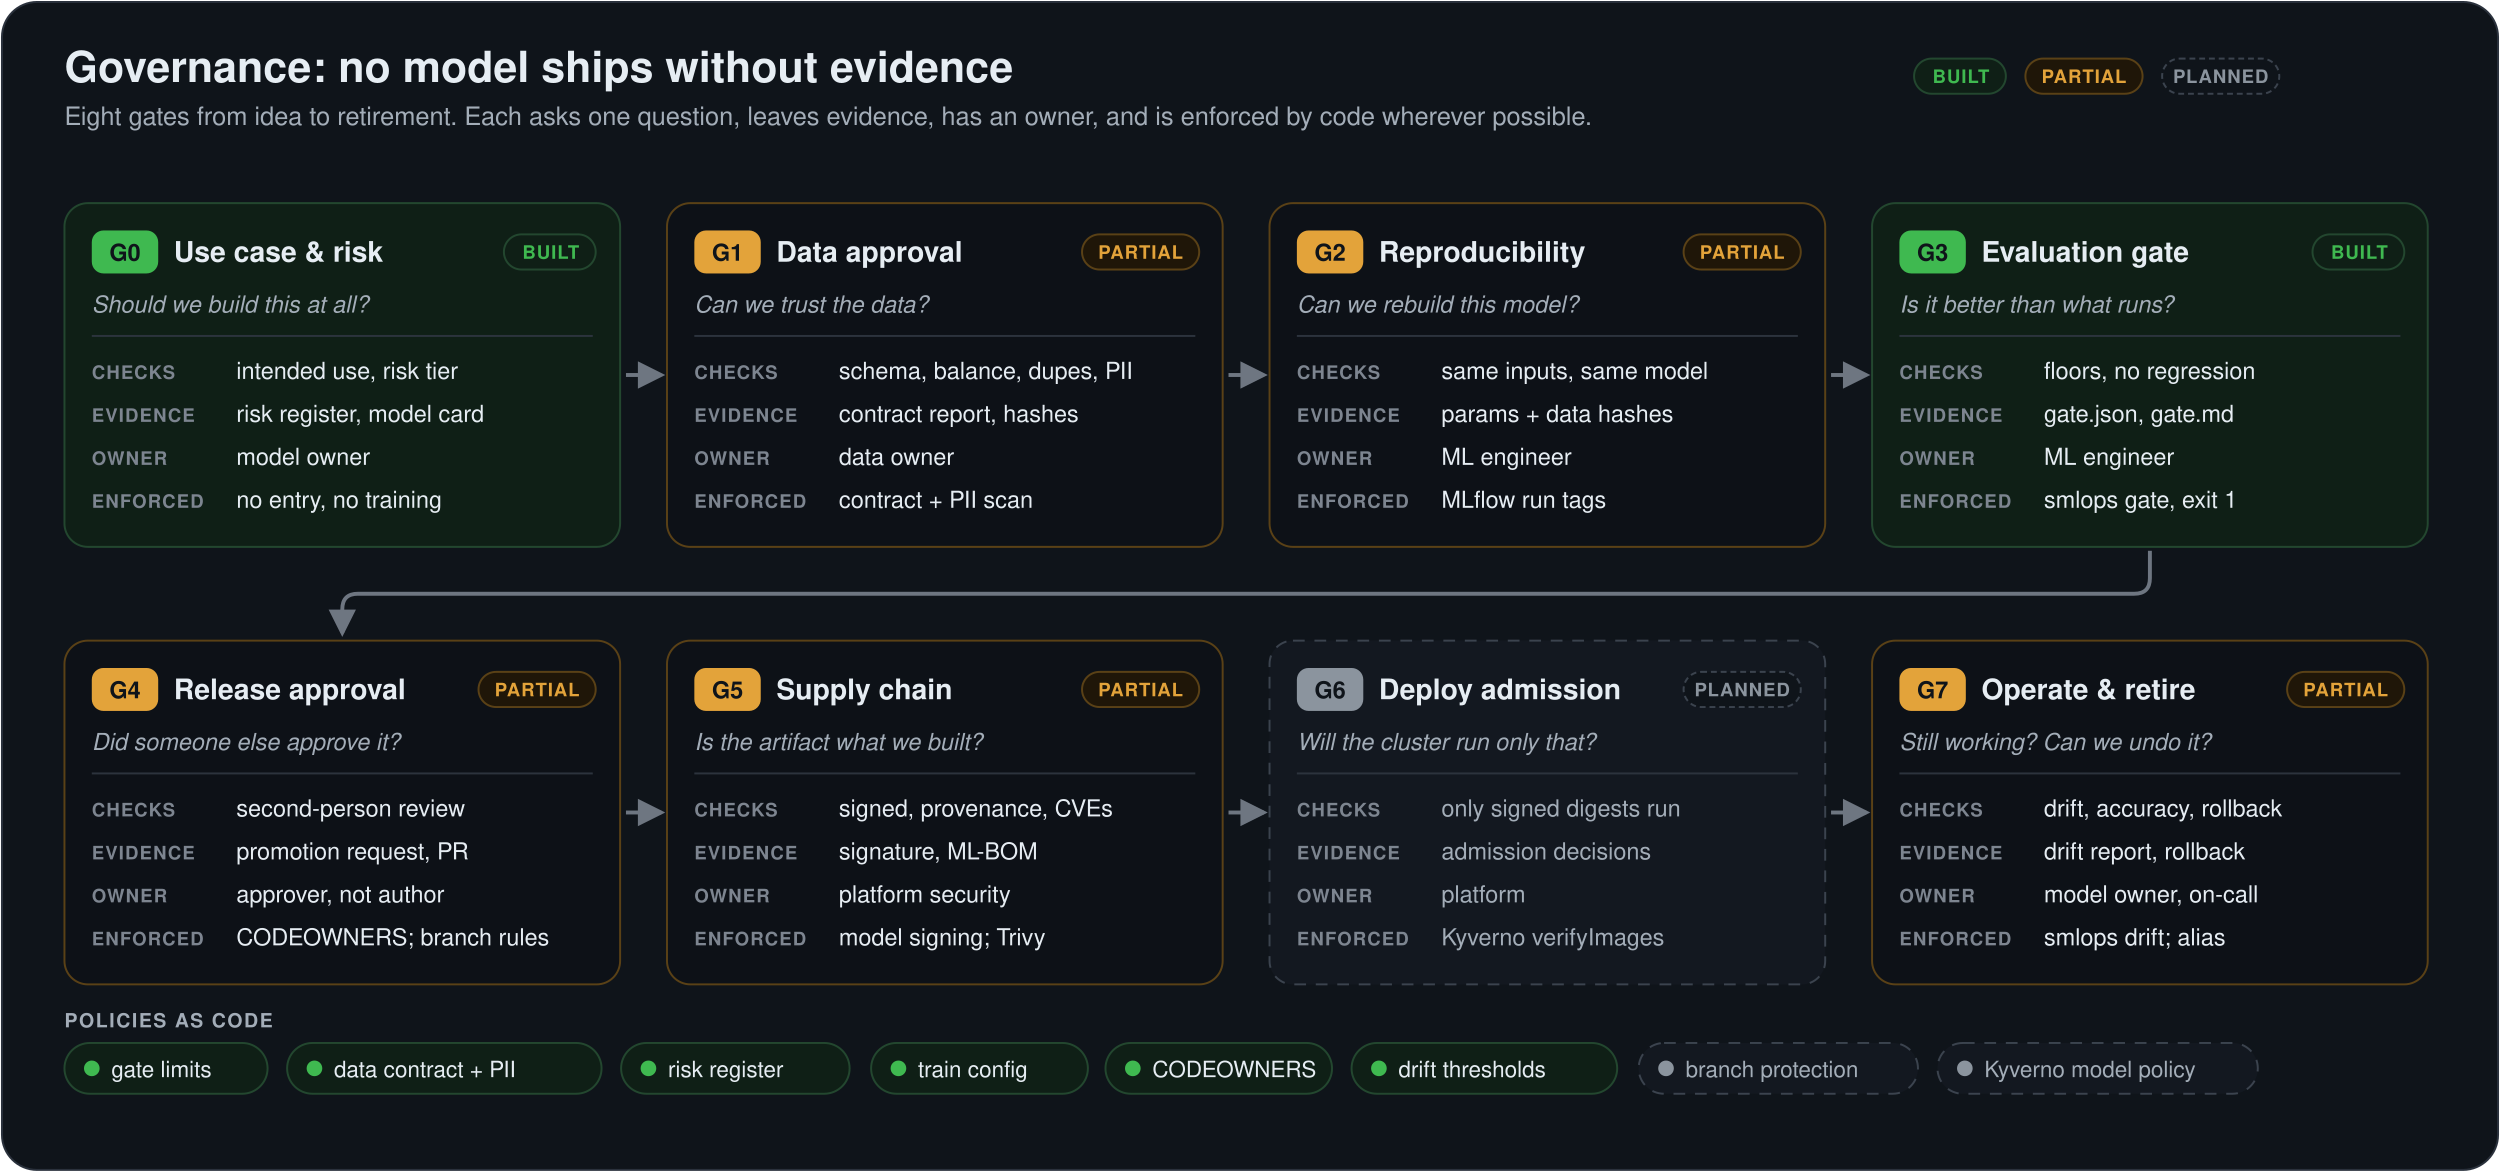
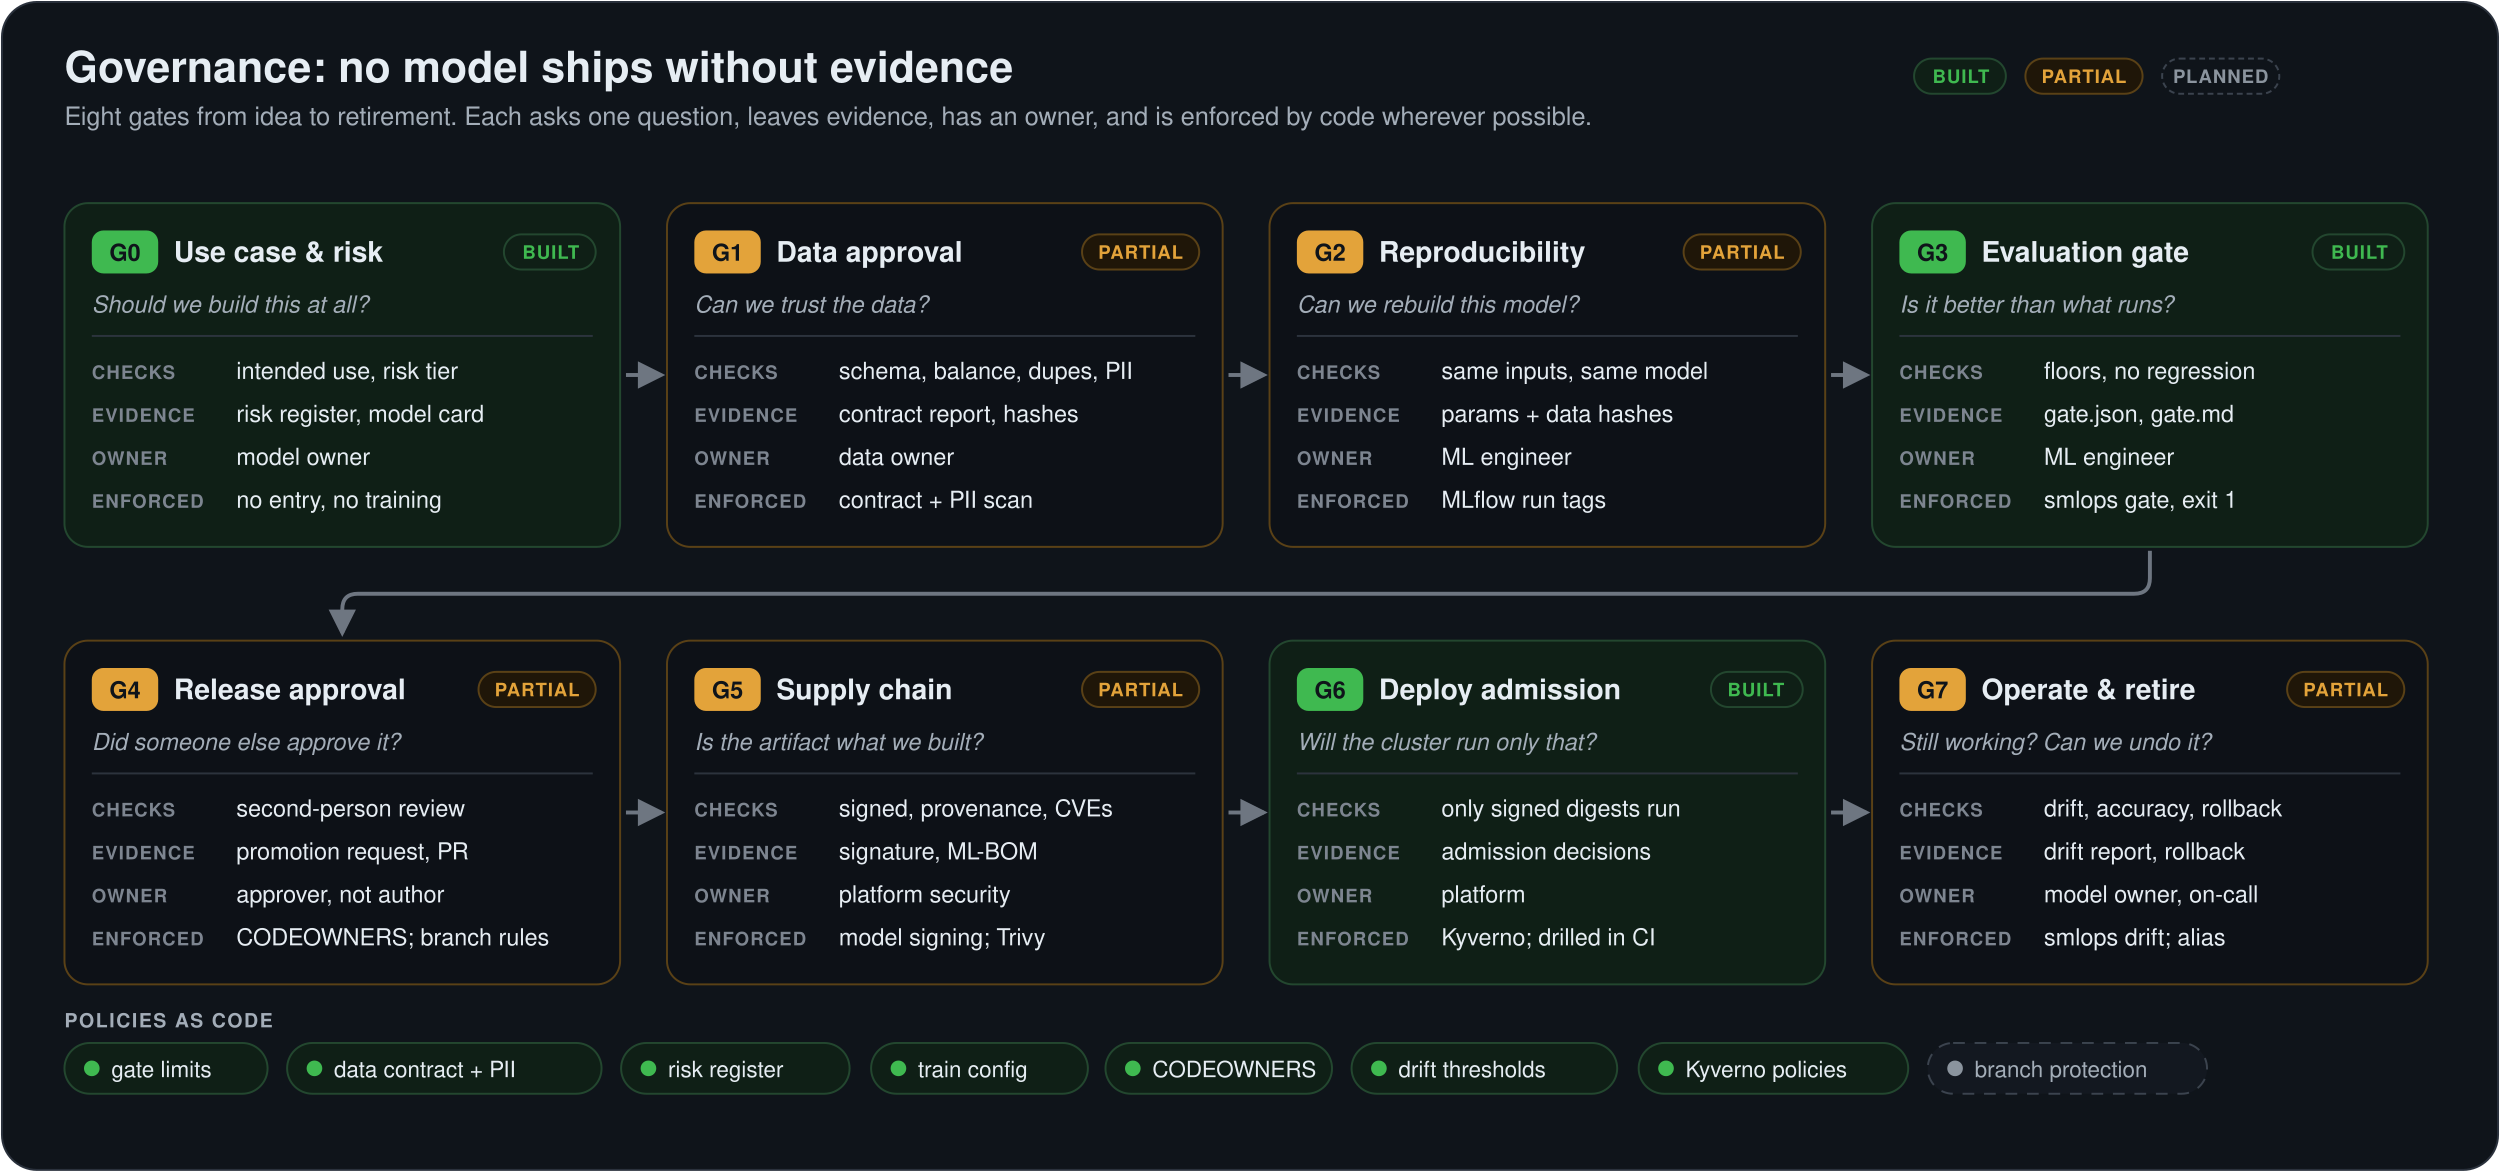
<svg xmlns="http://www.w3.org/2000/svg" width="1280" height="600" viewBox="0 0 1280 600" role="img" aria-labelledby="title desc" font-family="-apple-system, BlinkMacSystemFont, 'Segoe UI', Helvetica, Arial, sans-serif">
  <defs>
    <marker id="arrow" viewBox="0 0 10 10" refX="8.5" refY="5" markerWidth="7" markerHeight="7" orient="auto-start-reverse">
      <path d="M0 0 L10 5 L0 10 z" fill="#6e7681" />
    </marker>
  </defs>
  <rect x="1" y="1" width="1278" height="598" rx="18" fill="#0f141a" stroke="#2a313c" />
  <text x="33" y="42" font-size="22" font-weight="700" fill="#e6edf3" text-anchor="start">Governance: no model ships without evidence</text>
  <text x="33" y="64" font-size="13" font-weight="400" fill="#a3adb8" text-anchor="start">Eight gates from idea to retirement. Each asks one question, leaves evidence, has an owner, and is enforced by code wherever possible.</text>
  <rect x="980" y="30" width="47" height="18" rx="9" fill="#0f1f16" stroke="#23472f" />
  <text x="1004" y="42.5" font-size="9.5" font-weight="700" fill="#3fb950" text-anchor="middle" letter-spacing="0.5">BUILT</text>
  <rect x="1037" y="30" width="60" height="18" rx="9" fill="#1f1608" stroke="#5a4116" />
  <text x="1067" y="42.5" font-size="9.5" font-weight="700" fill="#e3a33a" text-anchor="middle" letter-spacing="0.5">PARTIAL</text>
  <rect x="1107" y="30" width="60" height="18" rx="9" fill="#0f141a" stroke="#3b434e" stroke-dasharray="3 2" />
  <text x="1137" y="42.5" font-size="9.5" font-weight="700" fill="#8b949e" text-anchor="middle" letter-spacing="0.5">PLANNED</text>
  <rect x="33" y="104" width="284.5" height="176" rx="12" fill="#0f1f16" stroke="#23472f" />
  <rect x="47" y="118" width="34" height="22" rx="6" fill="#3fb950" />
  <text x="64" y="133.5" font-size="12" font-weight="700" fill="#0f141a" text-anchor="middle">G0</text>
  <text x="89" y="134" font-size="14.5" font-weight="700" fill="#e6edf3" text-anchor="start">Use case &amp; risk</text>
  <rect x="258" y="120" width="47" height="18" rx="9" fill="#0f1f16" stroke="#23472f" />
  <text x="282" y="132.5" font-size="9.5" font-weight="700" fill="#3fb950" text-anchor="middle" letter-spacing="0.5">BUILT</text>
  <text x="47" y="160" font-size="12" font-weight="500" fill="#a3adb8" text-anchor="start" font-style="italic">Should we build this at all?</text>
  <line x1="47" y1="172" x2="303.5" y2="172" stroke="#2c333d" />
  <text x="47" y="194" font-size="9.5" font-weight="700" fill="#7d8590" text-anchor="start" letter-spacing="0.6">CHECKS</text>
  <text x="121" y="194" font-size="12" font-weight="500" fill="#e6edf3" text-anchor="start">intended use, risk tier</text>
  <text x="47" y="216" font-size="9.5" font-weight="700" fill="#7d8590" text-anchor="start" letter-spacing="0.6">EVIDENCE</text>
  <text x="121" y="216" font-size="12" font-weight="500" fill="#e6edf3" text-anchor="start">risk register, model card</text>
  <text x="47" y="238" font-size="9.5" font-weight="700" fill="#7d8590" text-anchor="start" letter-spacing="0.6">OWNER</text>
  <text x="121" y="238" font-size="12" font-weight="500" fill="#e6edf3" text-anchor="start">model owner</text>
  <text x="47" y="260" font-size="9.5" font-weight="700" fill="#7d8590" text-anchor="start" letter-spacing="0.6">ENFORCED</text>
  <text x="121" y="260" font-size="12" font-weight="500" fill="#e6edf3" text-anchor="start">no entry, no training</text>
  <rect x="341.5" y="104" width="284.5" height="176" rx="12" fill="#0d1117" stroke="#5a4116" />
  <rect x="355.5" y="118" width="34" height="22" rx="6" fill="#e3a33a" />
  <text x="372.5" y="133.5" font-size="12" font-weight="700" fill="#0f141a" text-anchor="middle">G1</text>
  <text x="397.5" y="134" font-size="14.5" font-weight="700" fill="#e6edf3" text-anchor="start">Data approval</text>
  <rect x="554" y="120" width="60" height="18" rx="9" fill="#1f1608" stroke="#5a4116" />
  <text x="584" y="132.5" font-size="9.5" font-weight="700" fill="#e3a33a" text-anchor="middle" letter-spacing="0.5">PARTIAL</text>
  <text x="355.5" y="160" font-size="12" font-weight="500" fill="#a3adb8" text-anchor="start" font-style="italic">Can we trust the data?</text>
  <line x1="355.5" y1="172" x2="612" y2="172" stroke="#2c333d" />
  <text x="355.5" y="194" font-size="9.5" font-weight="700" fill="#7d8590" text-anchor="start" letter-spacing="0.6">CHECKS</text>
  <text x="429.5" y="194" font-size="12" font-weight="500" fill="#e6edf3" text-anchor="start">schema, balance, dupes, PII</text>
  <text x="355.5" y="216" font-size="9.5" font-weight="700" fill="#7d8590" text-anchor="start" letter-spacing="0.6">EVIDENCE</text>
  <text x="429.5" y="216" font-size="12" font-weight="500" fill="#e6edf3" text-anchor="start">contract report, hashes</text>
  <text x="355.5" y="238" font-size="9.5" font-weight="700" fill="#7d8590" text-anchor="start" letter-spacing="0.6">OWNER</text>
  <text x="429.5" y="238" font-size="12" font-weight="500" fill="#e6edf3" text-anchor="start">data owner</text>
  <text x="355.5" y="260" font-size="9.5" font-weight="700" fill="#7d8590" text-anchor="start" letter-spacing="0.6">ENFORCED</text>
  <text x="429.5" y="260" font-size="12" font-weight="500" fill="#e6edf3" text-anchor="start">contract + PII scan</text>
  <rect x="650" y="104" width="284.5" height="176" rx="12" fill="#0d1117" stroke="#5a4116" />
  <rect x="664" y="118" width="34" height="22" rx="6" fill="#e3a33a" />
  <text x="681" y="133.5" font-size="12" font-weight="700" fill="#0f141a" text-anchor="middle">G2</text>
  <text x="706" y="134" font-size="14.5" font-weight="700" fill="#e6edf3" text-anchor="start">Reproducibility</text>
  <rect x="862" y="120" width="60" height="18" rx="9" fill="#1f1608" stroke="#5a4116" />
  <text x="892" y="132.5" font-size="9.5" font-weight="700" fill="#e3a33a" text-anchor="middle" letter-spacing="0.5">PARTIAL</text>
  <text x="664" y="160" font-size="12" font-weight="500" fill="#a3adb8" text-anchor="start" font-style="italic">Can we rebuild this model?</text>
  <line x1="664" y1="172" x2="920.5" y2="172" stroke="#2c333d" />
  <text x="664" y="194" font-size="9.5" font-weight="700" fill="#7d8590" text-anchor="start" letter-spacing="0.6">CHECKS</text>
  <text x="738" y="194" font-size="12" font-weight="500" fill="#e6edf3" text-anchor="start">same inputs, same model</text>
  <text x="664" y="216" font-size="9.5" font-weight="700" fill="#7d8590" text-anchor="start" letter-spacing="0.6">EVIDENCE</text>
  <text x="738" y="216" font-size="12" font-weight="500" fill="#e6edf3" text-anchor="start">params + data hashes</text>
  <text x="664" y="238" font-size="9.5" font-weight="700" fill="#7d8590" text-anchor="start" letter-spacing="0.6">OWNER</text>
  <text x="738" y="238" font-size="12" font-weight="500" fill="#e6edf3" text-anchor="start">ML engineer</text>
  <text x="664" y="260" font-size="9.5" font-weight="700" fill="#7d8590" text-anchor="start" letter-spacing="0.6">ENFORCED</text>
  <text x="738" y="260" font-size="12" font-weight="500" fill="#e6edf3" text-anchor="start">MLflow run tags</text>
  <rect x="958.5" y="104" width="284.5" height="176" rx="12" fill="#0f1f16" stroke="#23472f" />
  <rect x="972.5" y="118" width="34" height="22" rx="6" fill="#3fb950" />
  <text x="989.5" y="133.5" font-size="12" font-weight="700" fill="#0f141a" text-anchor="middle">G3</text>
  <text x="1014.5" y="134" font-size="14.5" font-weight="700" fill="#e6edf3" text-anchor="start">Evaluation gate</text>
  <rect x="1184" y="120" width="47" height="18" rx="9" fill="#0f1f16" stroke="#23472f" />
  <text x="1208" y="132.5" font-size="9.5" font-weight="700" fill="#3fb950" text-anchor="middle" letter-spacing="0.5">BUILT</text>
  <text x="972.5" y="160" font-size="12" font-weight="500" fill="#a3adb8" text-anchor="start" font-style="italic">Is it better than what runs?</text>
  <line x1="972.5" y1="172" x2="1229" y2="172" stroke="#2c333d" />
  <text x="972.5" y="194" font-size="9.5" font-weight="700" fill="#7d8590" text-anchor="start" letter-spacing="0.6">CHECKS</text>
  <text x="1046.5" y="194" font-size="12" font-weight="500" fill="#e6edf3" text-anchor="start">floors, no regression</text>
  <text x="972.5" y="216" font-size="9.5" font-weight="700" fill="#7d8590" text-anchor="start" letter-spacing="0.6">EVIDENCE</text>
  <text x="1046.5" y="216" font-size="12" font-weight="500" fill="#e6edf3" text-anchor="start">gate.json, gate.md</text>
  <text x="972.5" y="238" font-size="9.5" font-weight="700" fill="#7d8590" text-anchor="start" letter-spacing="0.6">OWNER</text>
  <text x="1046.5" y="238" font-size="12" font-weight="500" fill="#e6edf3" text-anchor="start">ML engineer</text>
  <text x="972.5" y="260" font-size="9.5" font-weight="700" fill="#7d8590" text-anchor="start" letter-spacing="0.6">ENFORCED</text>
  <text x="1046.5" y="260" font-size="12" font-weight="500" fill="#e6edf3" text-anchor="start">smlops gate, exit 1</text>
  <rect x="33" y="328" width="284.5" height="176" rx="12" fill="#0d1117" stroke="#5a4116" />
  <rect x="47" y="342" width="34" height="22" rx="6" fill="#e3a33a" />
  <text x="64" y="357.5" font-size="12" font-weight="700" fill="#0f141a" text-anchor="middle">G4</text>
  <text x="89" y="358" font-size="14.5" font-weight="700" fill="#e6edf3" text-anchor="start">Release approval</text>
  <rect x="245" y="344" width="60" height="18" rx="9" fill="#1f1608" stroke="#5a4116" />
  <text x="275" y="356.5" font-size="9.5" font-weight="700" fill="#e3a33a" text-anchor="middle" letter-spacing="0.5">PARTIAL</text>
  <text x="47" y="384" font-size="12" font-weight="500" fill="#a3adb8" text-anchor="start" font-style="italic">Did someone else approve it?</text>
  <line x1="47" y1="396" x2="303.5" y2="396" stroke="#2c333d" />
  <text x="47" y="418" font-size="9.5" font-weight="700" fill="#7d8590" text-anchor="start" letter-spacing="0.6">CHECKS</text>
  <text x="121" y="418" font-size="12" font-weight="500" fill="#e6edf3" text-anchor="start">second-person review</text>
  <text x="47" y="440" font-size="9.5" font-weight="700" fill="#7d8590" text-anchor="start" letter-spacing="0.6">EVIDENCE</text>
  <text x="121" y="440" font-size="12" font-weight="500" fill="#e6edf3" text-anchor="start">promotion request, PR</text>
  <text x="47" y="462" font-size="9.5" font-weight="700" fill="#7d8590" text-anchor="start" letter-spacing="0.6">OWNER</text>
  <text x="121" y="462" font-size="12" font-weight="500" fill="#e6edf3" text-anchor="start">approver, not author</text>
  <text x="47" y="484" font-size="9.5" font-weight="700" fill="#7d8590" text-anchor="start" letter-spacing="0.6">ENFORCED</text>
  <text x="121" y="484" font-size="12" font-weight="500" fill="#e6edf3" text-anchor="start">CODEOWNERS; branch rules</text>
  <rect x="341.5" y="328" width="284.5" height="176" rx="12" fill="#0d1117" stroke="#5a4116" />
  <rect x="355.5" y="342" width="34" height="22" rx="6" fill="#e3a33a" />
  <text x="372.5" y="357.5" font-size="12" font-weight="700" fill="#0f141a" text-anchor="middle">G5</text>
  <text x="397.5" y="358" font-size="14.5" font-weight="700" fill="#e6edf3" text-anchor="start">Supply chain</text>
  <rect x="554" y="344" width="60" height="18" rx="9" fill="#1f1608" stroke="#5a4116" />
  <text x="584" y="356.5" font-size="9.5" font-weight="700" fill="#e3a33a" text-anchor="middle" letter-spacing="0.5">PARTIAL</text>
  <text x="355.5" y="384" font-size="12" font-weight="500" fill="#a3adb8" text-anchor="start" font-style="italic">Is the artifact what we built?</text>
  <line x1="355.5" y1="396" x2="612" y2="396" stroke="#2c333d" />
  <text x="355.5" y="418" font-size="9.5" font-weight="700" fill="#7d8590" text-anchor="start" letter-spacing="0.6">CHECKS</text>
  <text x="429.5" y="418" font-size="12" font-weight="500" fill="#e6edf3" text-anchor="start">signed, provenance, CVEs</text>
  <text x="355.5" y="440" font-size="9.5" font-weight="700" fill="#7d8590" text-anchor="start" letter-spacing="0.6">EVIDENCE</text>
  <text x="429.5" y="440" font-size="12" font-weight="500" fill="#e6edf3" text-anchor="start">signature, ML-BOM</text>
  <text x="355.5" y="462" font-size="9.5" font-weight="700" fill="#7d8590" text-anchor="start" letter-spacing="0.6">OWNER</text>
  <text x="429.5" y="462" font-size="12" font-weight="500" fill="#e6edf3" text-anchor="start">platform security</text>
  <text x="355.5" y="484" font-size="9.5" font-weight="700" fill="#7d8590" text-anchor="start" letter-spacing="0.6">ENFORCED</text>
  <text x="429.5" y="484" font-size="12" font-weight="500" fill="#e6edf3" text-anchor="start">model signing; Trivy</text>
-   <rect x="650" y="328" width="284.5" height="176" rx="12" fill="#131820" stroke="#3b434e" stroke-dasharray="6 5" />
-   <rect x="664" y="342" width="34" height="22" rx="6" fill="#8b949e" />
+   <rect x="650" y="328" width="284.5" height="176" rx="12" fill="#0f1f16" stroke="#23472f" />
+   <rect x="664" y="342" width="34" height="22" rx="6" fill="#3fb950" />
  <text x="681" y="357.5" font-size="12" font-weight="700" fill="#0f141a" text-anchor="middle">G6</text>
  <text x="706" y="358" font-size="14.5" font-weight="700" fill="#e6edf3" text-anchor="start">Deploy admission</text>
-   <rect x="862" y="344" width="60" height="18" rx="9" fill="#0f141a" stroke="#3b434e" stroke-dasharray="3 2" />
-   <text x="892" y="356.5" font-size="9.5" font-weight="700" fill="#8b949e" text-anchor="middle" letter-spacing="0.5">PLANNED</text>
+   <rect x="876" y="344" width="47" height="18" rx="9" fill="#0f1f16" stroke="#23472f" />
+   <text x="899" y="356.5" font-size="9.5" font-weight="700" fill="#3fb950" text-anchor="middle" letter-spacing="0.5">BUILT</text>
  <text x="664" y="384" font-size="12" font-weight="500" fill="#a3adb8" text-anchor="start" font-style="italic">Will the cluster run only that?</text>
  <line x1="664" y1="396" x2="920.5" y2="396" stroke="#2c333d" />
  <text x="664" y="418" font-size="9.5" font-weight="700" fill="#7d8590" text-anchor="start" letter-spacing="0.6">CHECKS</text>
-   <text x="738" y="418" font-size="12" font-weight="500" fill="#a3adb8" text-anchor="start">only signed digests run</text>
+   <text x="738" y="418" font-size="12" font-weight="500" fill="#e6edf3" text-anchor="start">only signed digests run</text>
  <text x="664" y="440" font-size="9.5" font-weight="700" fill="#7d8590" text-anchor="start" letter-spacing="0.6">EVIDENCE</text>
-   <text x="738" y="440" font-size="12" font-weight="500" fill="#a3adb8" text-anchor="start">admission decisions</text>
+   <text x="738" y="440" font-size="12" font-weight="500" fill="#e6edf3" text-anchor="start">admission decisions</text>
  <text x="664" y="462" font-size="9.5" font-weight="700" fill="#7d8590" text-anchor="start" letter-spacing="0.6">OWNER</text>
-   <text x="738" y="462" font-size="12" font-weight="500" fill="#a3adb8" text-anchor="start">platform</text>
+   <text x="738" y="462" font-size="12" font-weight="500" fill="#e6edf3" text-anchor="start">platform</text>
  <text x="664" y="484" font-size="9.5" font-weight="700" fill="#7d8590" text-anchor="start" letter-spacing="0.6">ENFORCED</text>
-   <text x="738" y="484" font-size="12" font-weight="500" fill="#a3adb8" text-anchor="start">Kyverno verifyImages</text>
+   <text x="738" y="484" font-size="12" font-weight="500" fill="#e6edf3" text-anchor="start">Kyverno; drilled in CI</text>
  <rect x="958.5" y="328" width="284.5" height="176" rx="12" fill="#0d1117" stroke="#5a4116" />
  <rect x="972.5" y="342" width="34" height="22" rx="6" fill="#e3a33a" />
  <text x="989.5" y="357.5" font-size="12" font-weight="700" fill="#0f141a" text-anchor="middle">G7</text>
  <text x="1014.5" y="358" font-size="14.5" font-weight="700" fill="#e6edf3" text-anchor="start">Operate &amp; retire</text>
  <rect x="1171" y="344" width="60" height="18" rx="9" fill="#1f1608" stroke="#5a4116" />
  <text x="1201" y="356.5" font-size="9.5" font-weight="700" fill="#e3a33a" text-anchor="middle" letter-spacing="0.5">PARTIAL</text>
  <text x="972.5" y="384" font-size="12" font-weight="500" fill="#a3adb8" text-anchor="start" font-style="italic">Still working? Can we undo it?</text>
  <line x1="972.5" y1="396" x2="1229" y2="396" stroke="#2c333d" />
  <text x="972.5" y="418" font-size="9.5" font-weight="700" fill="#7d8590" text-anchor="start" letter-spacing="0.6">CHECKS</text>
  <text x="1046.5" y="418" font-size="12" font-weight="500" fill="#e6edf3" text-anchor="start">drift, accuracy, rollback</text>
  <text x="972.5" y="440" font-size="9.5" font-weight="700" fill="#7d8590" text-anchor="start" letter-spacing="0.6">EVIDENCE</text>
  <text x="1046.5" y="440" font-size="12" font-weight="500" fill="#e6edf3" text-anchor="start">drift report, rollback</text>
  <text x="972.5" y="462" font-size="9.5" font-weight="700" fill="#7d8590" text-anchor="start" letter-spacing="0.6">OWNER</text>
  <text x="1046.5" y="462" font-size="12" font-weight="500" fill="#e6edf3" text-anchor="start">model owner, on-call</text>
  <text x="972.5" y="484" font-size="9.5" font-weight="700" fill="#7d8590" text-anchor="start" letter-spacing="0.6">ENFORCED</text>
  <text x="1046.5" y="484" font-size="12" font-weight="500" fill="#e6edf3" text-anchor="start">smlops drift; alias</text>
  <line x1="320.5" y1="192.0" x2="338.5" y2="192.0" stroke="#6e7681" stroke-width="2" marker-end="url(#arrow)" />
  <line x1="629" y1="192.0" x2="647" y2="192.0" stroke="#6e7681" stroke-width="2" marker-end="url(#arrow)" />
  <line x1="937.5" y1="192.0" x2="955.5" y2="192.0" stroke="#6e7681" stroke-width="2" marker-end="url(#arrow)" />
  <line x1="320.5" y1="416.0" x2="338.5" y2="416.0" stroke="#6e7681" stroke-width="2" marker-end="url(#arrow)" />
  <line x1="629" y1="416.0" x2="647" y2="416.0" stroke="#6e7681" stroke-width="2" marker-end="url(#arrow)" />
  <line x1="937.5" y1="416.0" x2="955.5" y2="416.0" stroke="#6e7681" stroke-width="2" marker-end="url(#arrow)" />
  <path d="M1100.75 282 V296 Q1100.75 304 1092.75 304 H183.25 Q175.25 304 175.25 312 V324" fill="none" stroke="#6e7681" stroke-width="2" marker-end="url(#arrow)" />
  <text x="33" y="526" font-size="10" font-weight="700" fill="#a3adb8" text-anchor="start" letter-spacing="0.8">POLICIES AS CODE</text>
  <rect x="33" y="534" width="104" height="26" rx="13" fill="#0f1f16" stroke="#23472f" />
  <circle cx="47" cy="547" r="4" fill="#3fb950" />
  <text x="57" y="551.5" font-size="11.5" font-weight="500" fill="#e6edf3" text-anchor="start">gate limits</text>
  <rect x="147" y="534" width="161" height="26" rx="13" fill="#0f1f16" stroke="#23472f" />
  <circle cx="161" cy="547" r="4" fill="#3fb950" />
  <text x="171" y="551.5" font-size="11.5" font-weight="500" fill="#e6edf3" text-anchor="start">data contract + PII</text>
  <rect x="318" y="534" width="117" height="26" rx="13" fill="#0f1f16" stroke="#23472f" />
  <circle cx="332" cy="547" r="4" fill="#3fb950" />
  <text x="342" y="551.5" font-size="11.5" font-weight="500" fill="#e6edf3" text-anchor="start">risk register</text>
  <rect x="446" y="534" width="111" height="26" rx="13" fill="#0f1f16" stroke="#23472f" />
  <circle cx="460" cy="547" r="4" fill="#3fb950" />
  <text x="470" y="551.5" font-size="11.5" font-weight="500" fill="#e6edf3" text-anchor="start">train config</text>
  <rect x="566" y="534" width="116" height="26" rx="13" fill="#0f1f16" stroke="#23472f" />
  <circle cx="580" cy="547" r="4" fill="#3fb950" />
  <text x="590" y="551.5" font-size="11.5" font-weight="500" fill="#e6edf3" text-anchor="start">CODEOWNERS</text>
  <rect x="692" y="534" width="136" height="26" rx="13" fill="#0f1f16" stroke="#23472f" />
  <circle cx="706" cy="547" r="4" fill="#3fb950" />
  <text x="716" y="551.5" font-size="11.5" font-weight="500" fill="#e6edf3" text-anchor="start">drift thresholds</text>
-   <rect x="839" y="534" width="143" height="26" rx="13" fill="#131820" stroke="#3b434e" stroke-dasharray="6 5" />
-   <circle cx="853" cy="547" r="4" fill="#8b949e" />
-   <text x="863" y="551.5" font-size="11.5" font-weight="500" fill="#a3adb8" text-anchor="start">branch protection</text>
-   <rect x="992" y="534" width="164" height="26" rx="13" fill="#131820" stroke="#3b434e" stroke-dasharray="6 5" />
-   <circle cx="1006" cy="547" r="4" fill="#8b949e" />
-   <text x="1016" y="551.5" font-size="11.5" font-weight="500" fill="#a3adb8" text-anchor="start">Kyverno model policy</text>
+   <rect x="839" y="534" width="138" height="26" rx="13" fill="#0f1f16" stroke="#23472f" />
+   <circle cx="853" cy="547" r="4" fill="#3fb950" />
+   <text x="863" y="551.5" font-size="11.5" font-weight="500" fill="#e6edf3" text-anchor="start">Kyverno policies</text>
+   <rect x="987" y="534" width="143" height="26" rx="13" fill="#131820" stroke="#3b434e" stroke-dasharray="6 5" />
+   <circle cx="1001" cy="547" r="4" fill="#8b949e" />
+   <text x="1011" y="551.5" font-size="11.5" font-weight="500" fill="#a3adb8" text-anchor="start">branch protection</text>
</svg>
